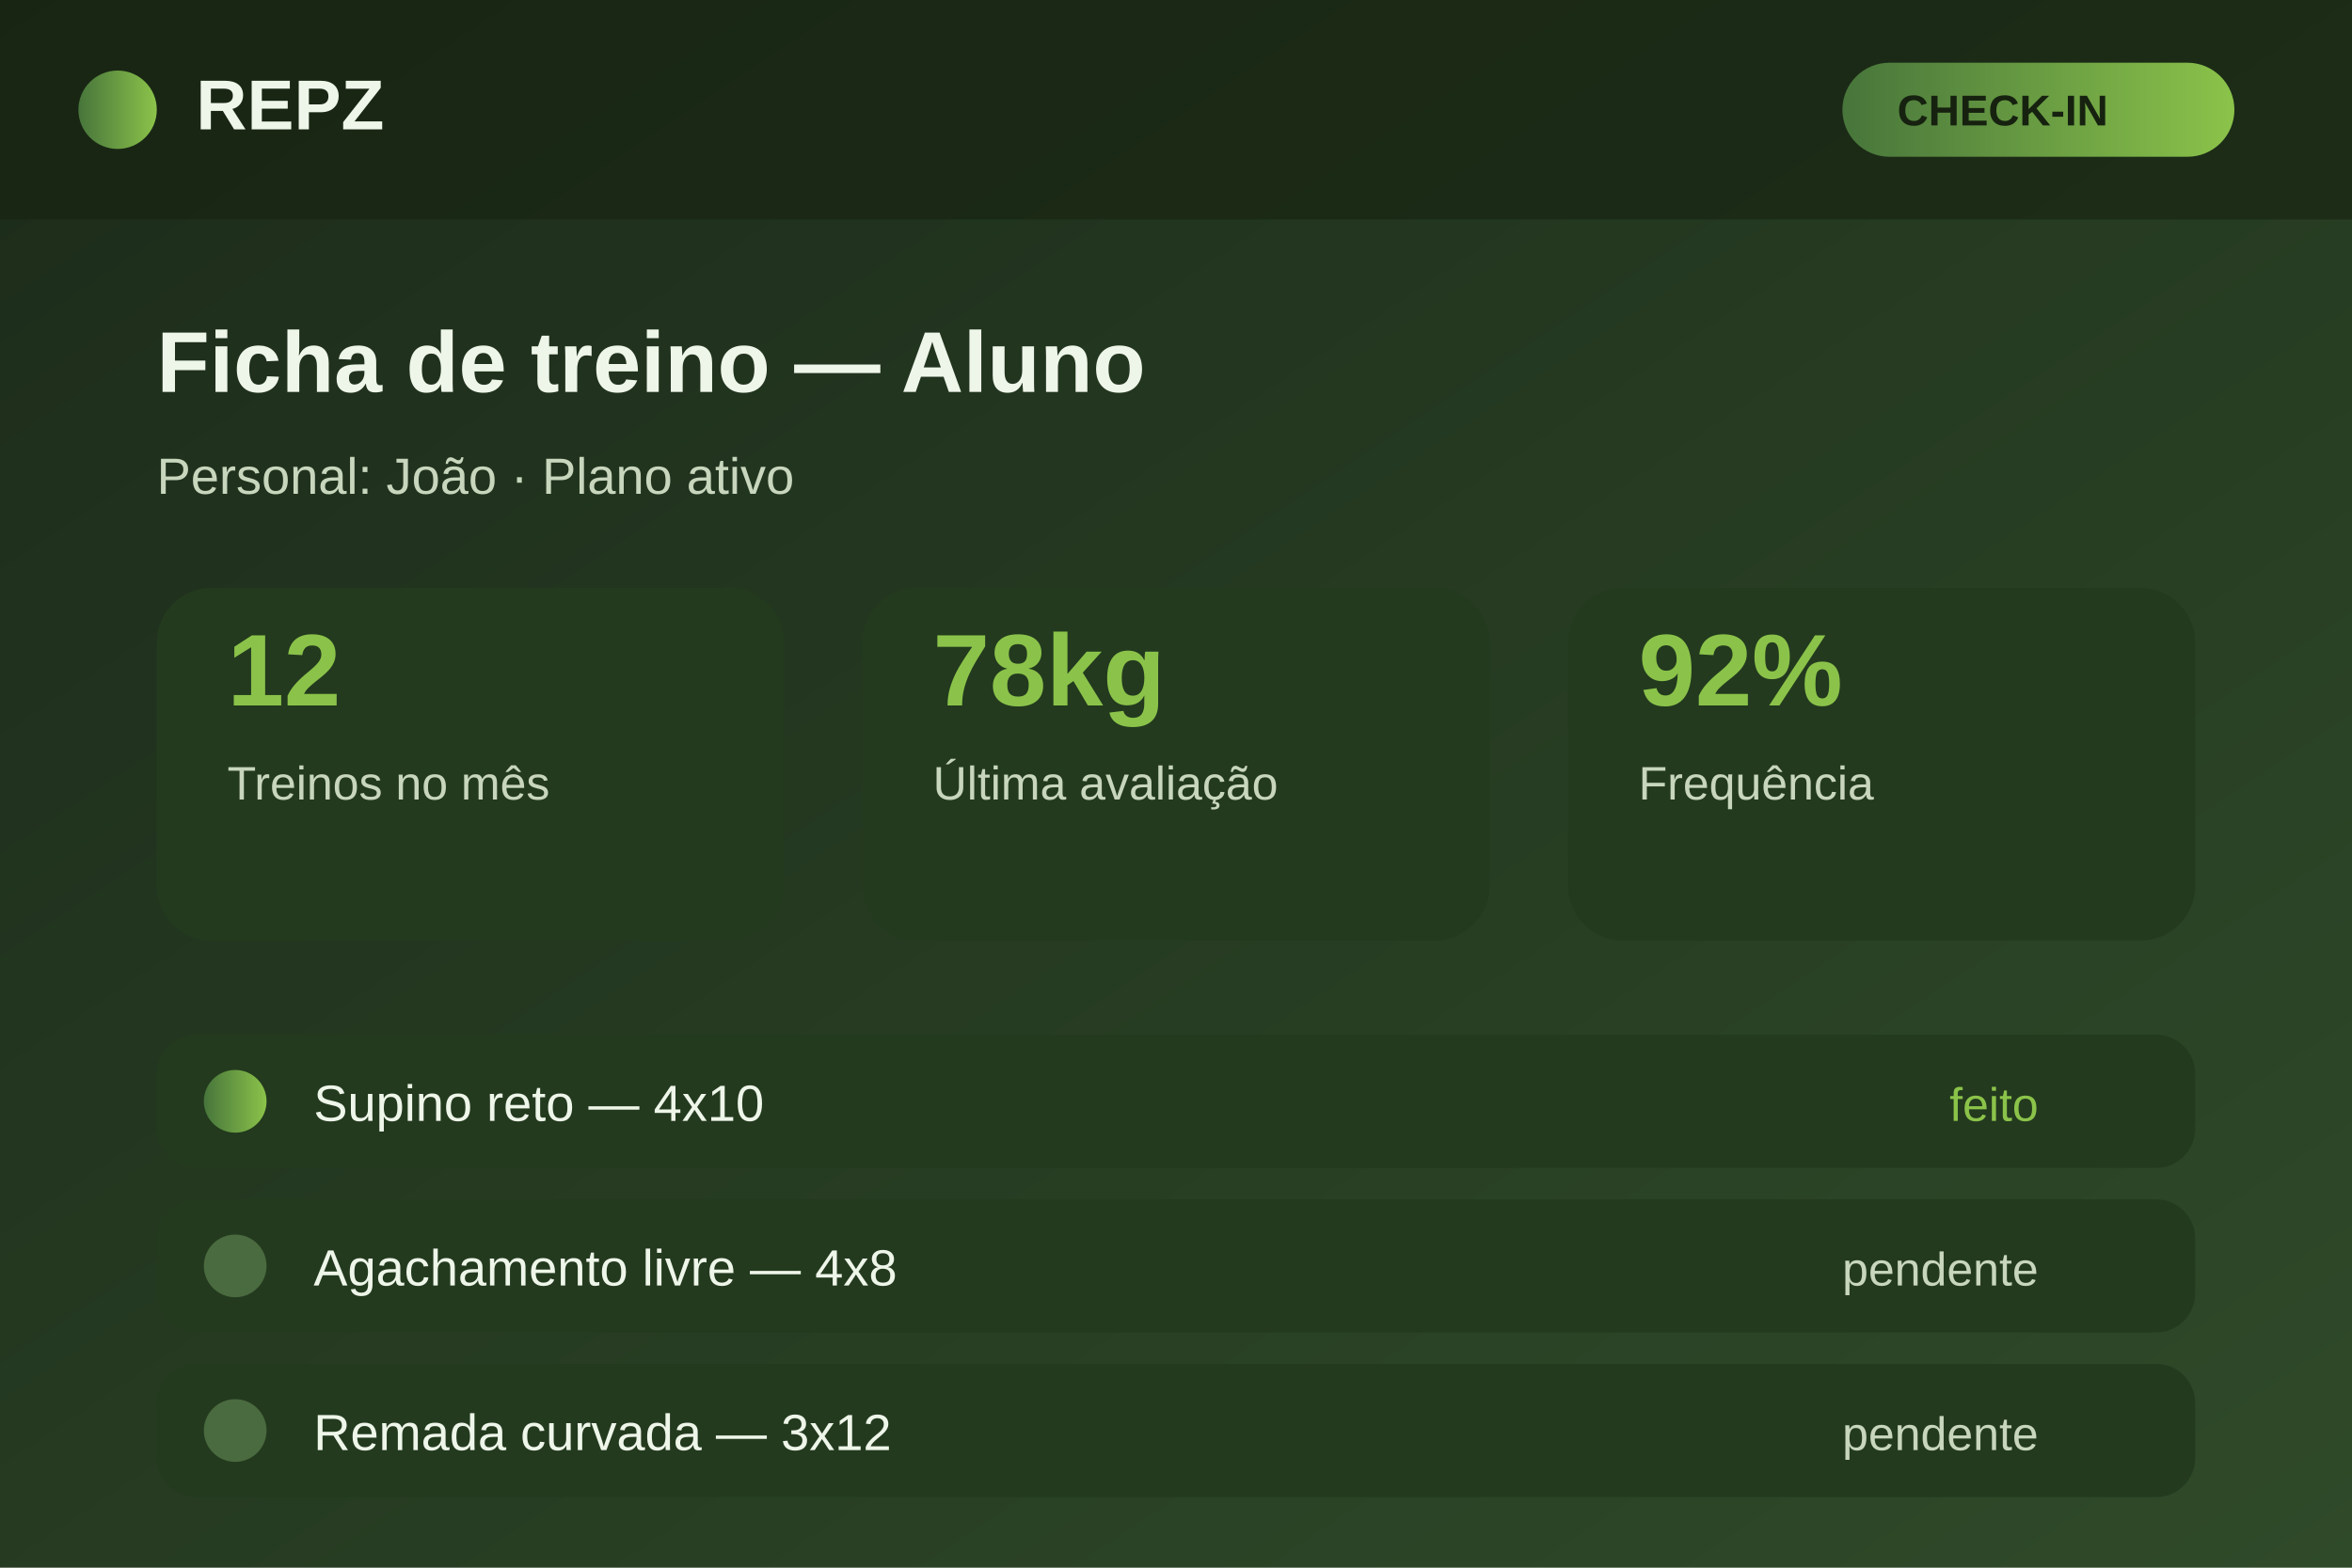
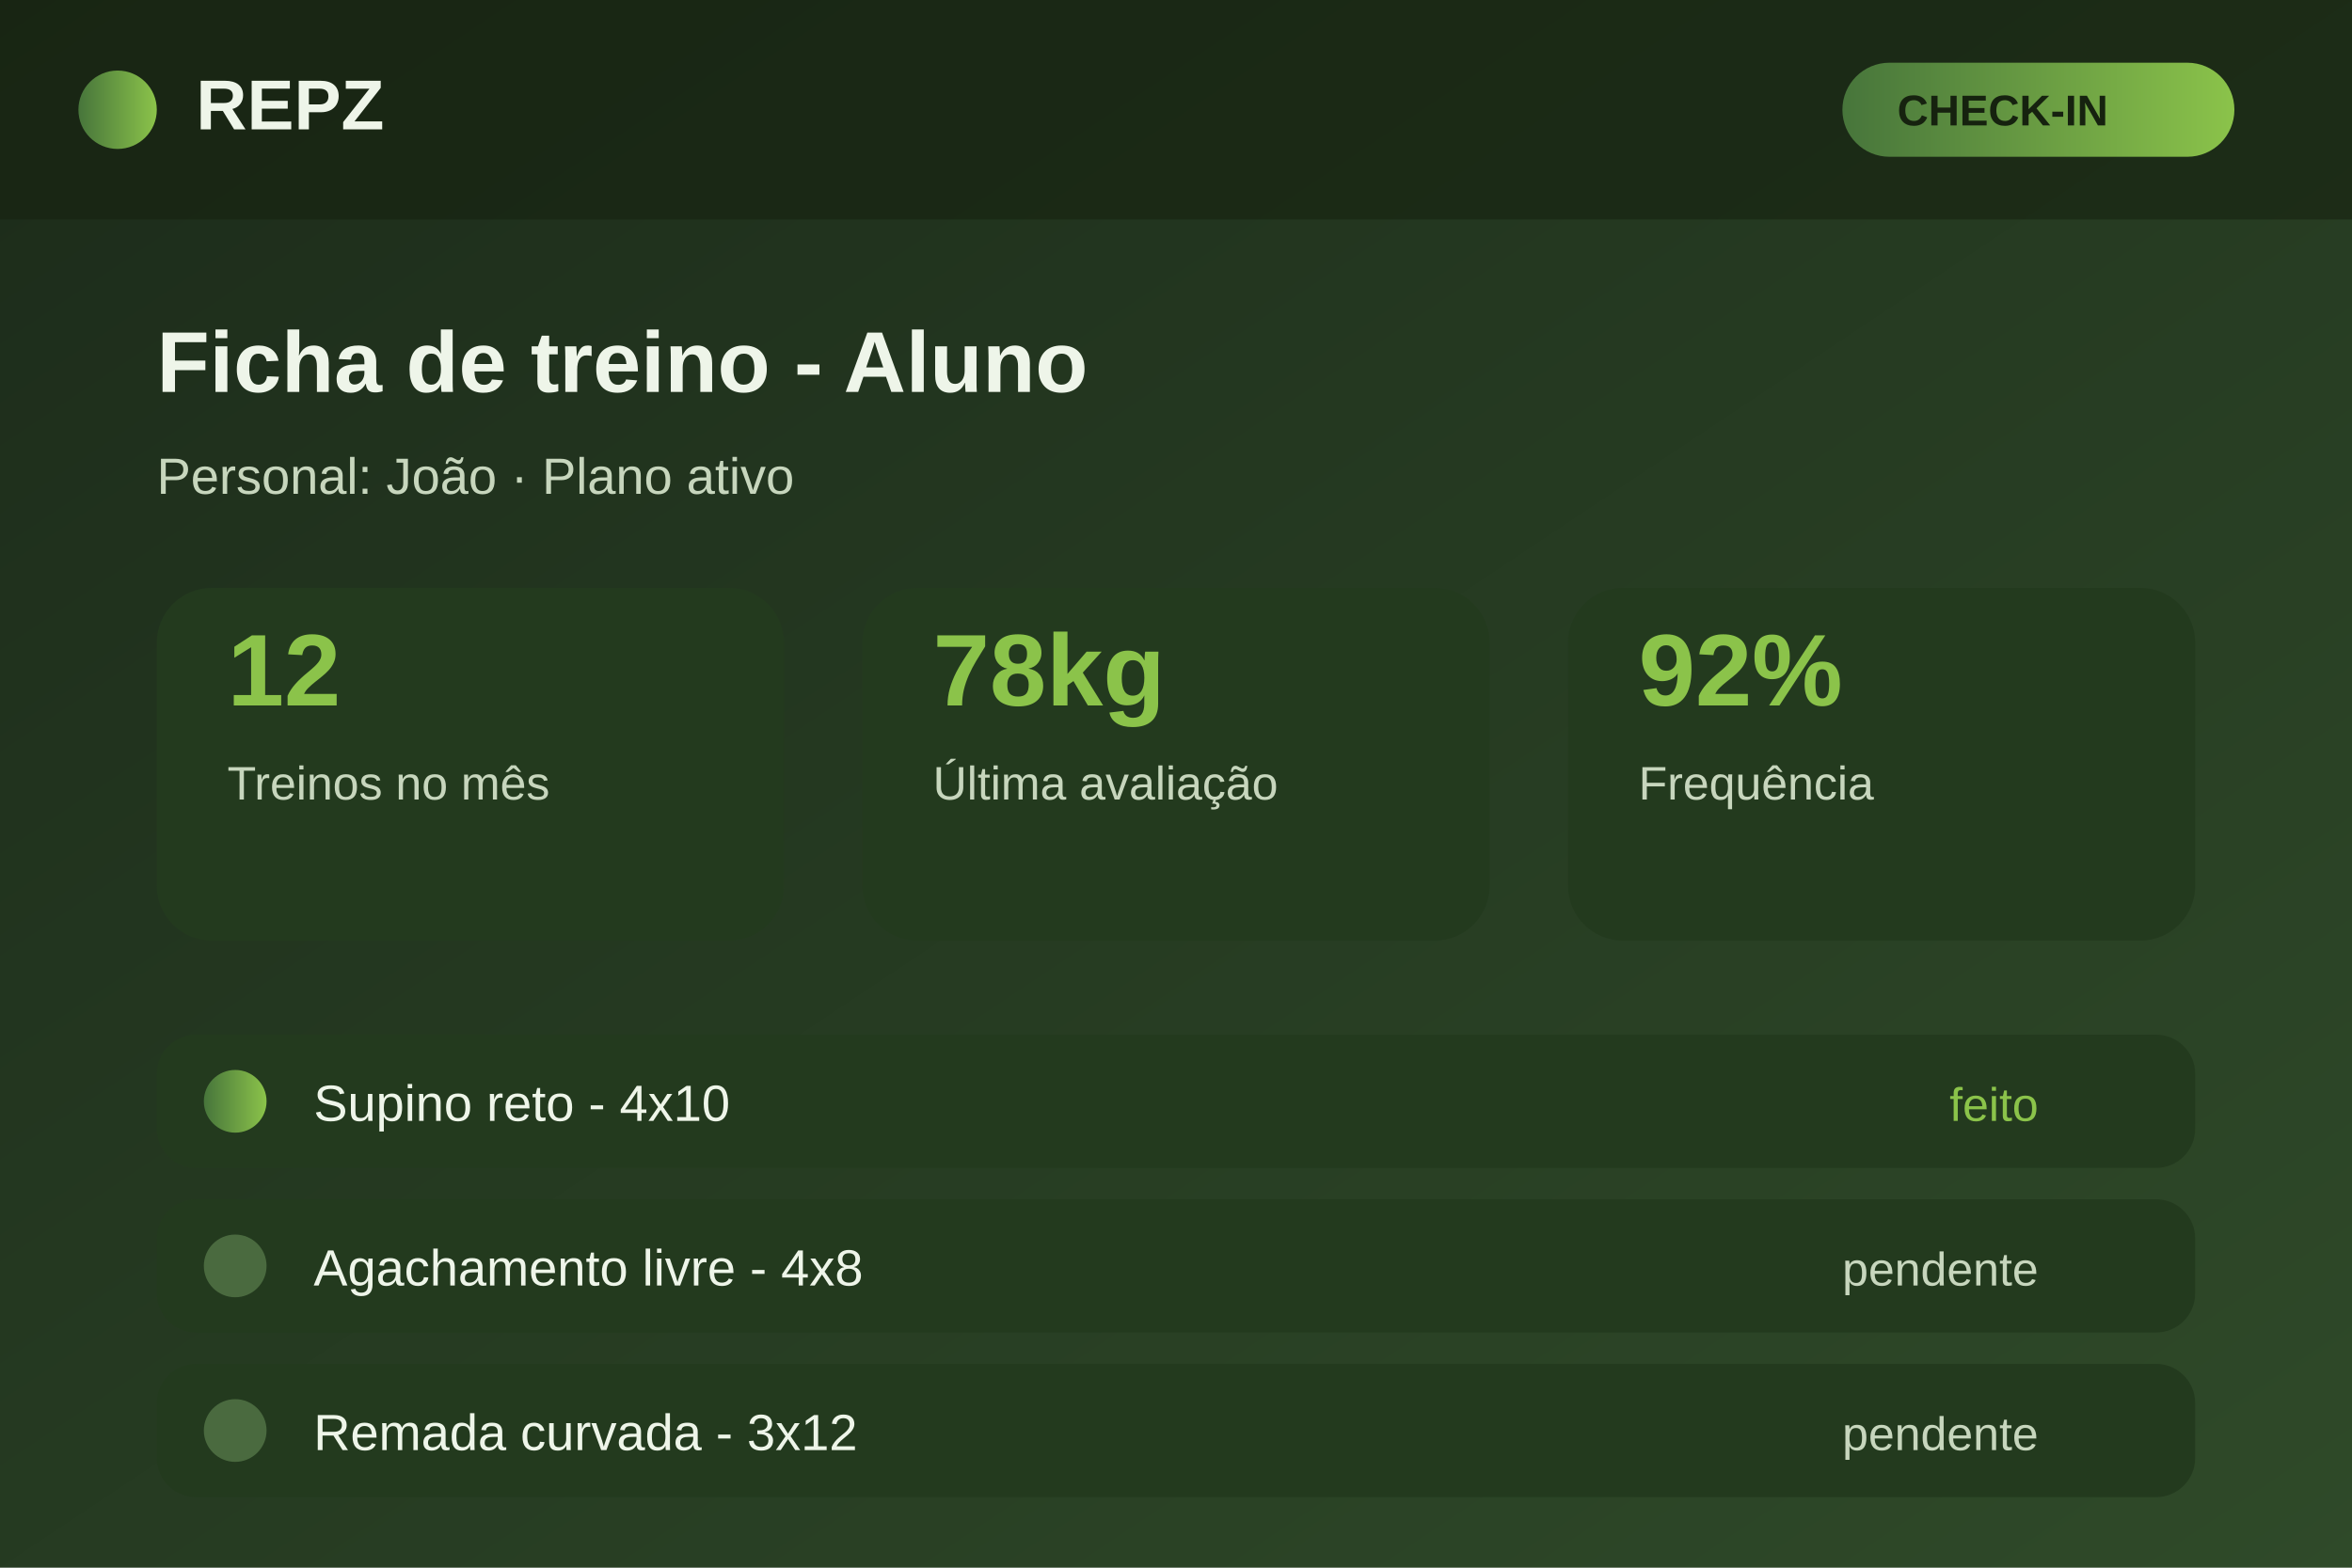
<svg xmlns="http://www.w3.org/2000/svg" viewBox="0 0 600 400" width="600" height="400">
  <defs>
    <linearGradient id="bg" x1="0%" y1="0%" x2="100%" y2="100%">
      <stop offset="0%" stop-color="#1c2b1a" />
      <stop offset="100%" stop-color="#2f4a29" />
    </linearGradient>
    <linearGradient id="accent" x1="0%" y1="0%" x2="100%" y2="0%">
      <stop offset="0%" stop-color="#47753B" />
      <stop offset="100%" stop-color="#8BC34A" />
    </linearGradient>
  </defs>
  <rect width="600" height="400" fill="url(#bg)" />
  <rect x="0" y="0" width="600" height="56" fill="#16220f" opacity="0.6" />
  <circle cx="30" cy="28" r="10" fill="url(#accent)" />
  <text x="50" y="33" fill="#eef5e9" font-family="Arial, sans-serif" font-size="18" font-weight="700">REPZ</text>
  <rect x="470" y="16" width="100" height="24" rx="12" fill="url(#accent)" />
  <text x="484" y="32" fill="#16220f" font-family="Arial, sans-serif" font-size="11" font-weight="700">CHECK-IN</text>
-   <text x="40" y="100" fill="#eef5e9" font-family="Arial, sans-serif" font-size="22" font-weight="700">Ficha de treino — Aluno</text>
+   <text x="40" y="100" fill="#eef5e9" font-family="Arial, sans-serif" font-size="22" font-weight="700">Ficha de treino - Aluno</text>
  <text x="40" y="126" fill="#c7d6bd" font-family="Arial, sans-serif" font-size="13">Personal: João · Plano ativo</text>
  <g>
    <rect x="40" y="150" width="160" height="90" rx="14" fill="#233a1e" />
    <text x="58" y="180" fill="#8BC34A" font-family="Arial, sans-serif" font-size="26" font-weight="700">12</text>
    <text x="58" y="204" fill="#c7d6bd" font-family="Arial, sans-serif" font-size="12">Treinos no mês</text>
    <rect x="220" y="150" width="160" height="90" rx="14" fill="#233a1e" />
    <text x="238" y="180" fill="#8BC34A" font-family="Arial, sans-serif" font-size="26" font-weight="700">78kg</text>
    <text x="238" y="204" fill="#c7d6bd" font-family="Arial, sans-serif" font-size="12">Última avaliação</text>
    <rect x="400" y="150" width="160" height="90" rx="14" fill="#233a1e" />
    <text x="418" y="180" fill="#8BC34A" font-family="Arial, sans-serif" font-size="26" font-weight="700">92%</text>
    <text x="418" y="204" fill="#c7d6bd" font-family="Arial, sans-serif" font-size="12">Frequência</text>
  </g>
  <g>
    <rect x="40" y="264" width="520" height="34" rx="10" fill="#233a1e" />
    <circle cx="60" cy="281" r="8" fill="url(#accent)" />
-     <text x="80" y="286" fill="#eef5e9" font-family="Arial, sans-serif" font-size="13">Supino reto — 4x10</text>
+     <text x="80" y="286" fill="#eef5e9" font-family="Arial, sans-serif" font-size="13">Supino reto - 4x10</text>
    <text x="520" y="286" fill="#8BC34A" font-family="Arial, sans-serif" font-size="12" text-anchor="end">feito</text>
    <rect x="40" y="306" width="520" height="34" rx="10" fill="#233a1e" />
    <circle cx="60" cy="323" r="8" fill="#4a6a3f" />
-     <text x="80" y="328" fill="#eef5e9" font-family="Arial, sans-serif" font-size="13">Agachamento livre — 4x8</text>
+     <text x="80" y="328" fill="#eef5e9" font-family="Arial, sans-serif" font-size="13">Agachamento livre - 4x8</text>
    <text x="520" y="328" fill="#c7d6bd" font-family="Arial, sans-serif" font-size="12" text-anchor="end">pendente</text>
    <rect x="40" y="348" width="520" height="34" rx="10" fill="#233a1e" />
    <circle cx="60" cy="365" r="8" fill="#4a6a3f" />
-     <text x="80" y="370" fill="#eef5e9" font-family="Arial, sans-serif" font-size="13">Remada curvada — 3x12</text>
+     <text x="80" y="370" fill="#eef5e9" font-family="Arial, sans-serif" font-size="13">Remada curvada - 3x12</text>
    <text x="520" y="370" fill="#c7d6bd" font-family="Arial, sans-serif" font-size="12" text-anchor="end">pendente</text>
  </g>
</svg>
